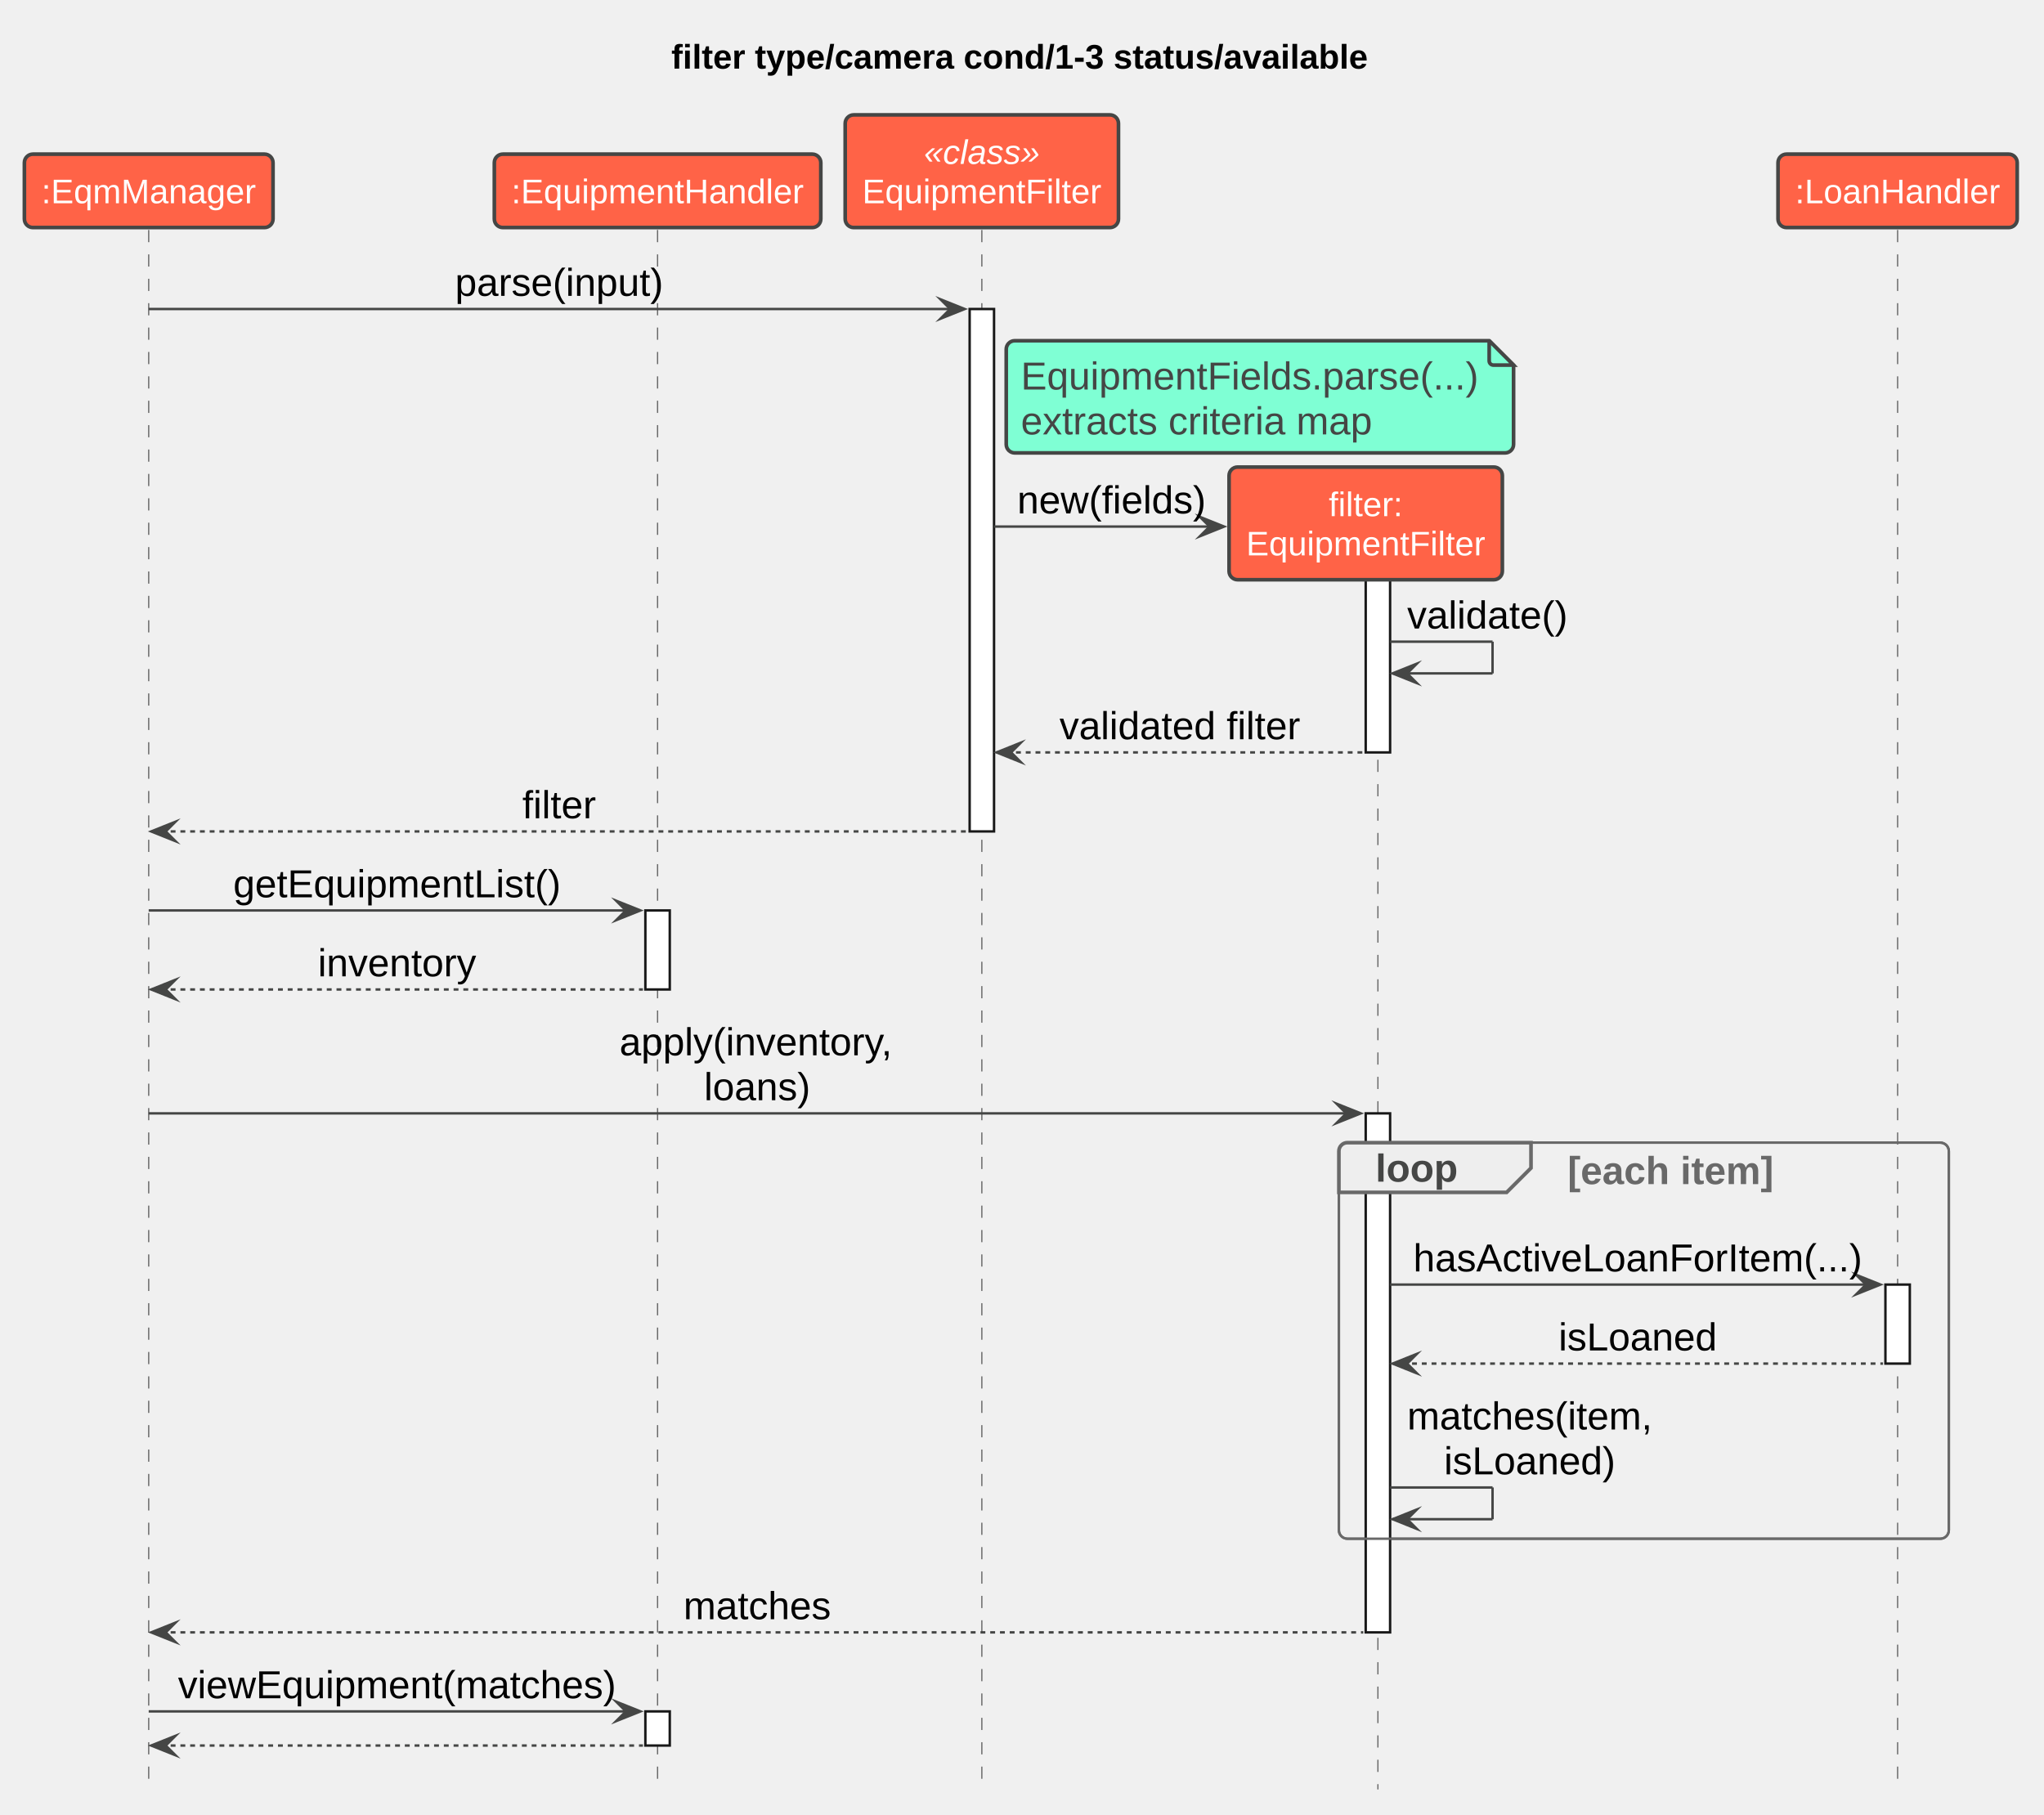
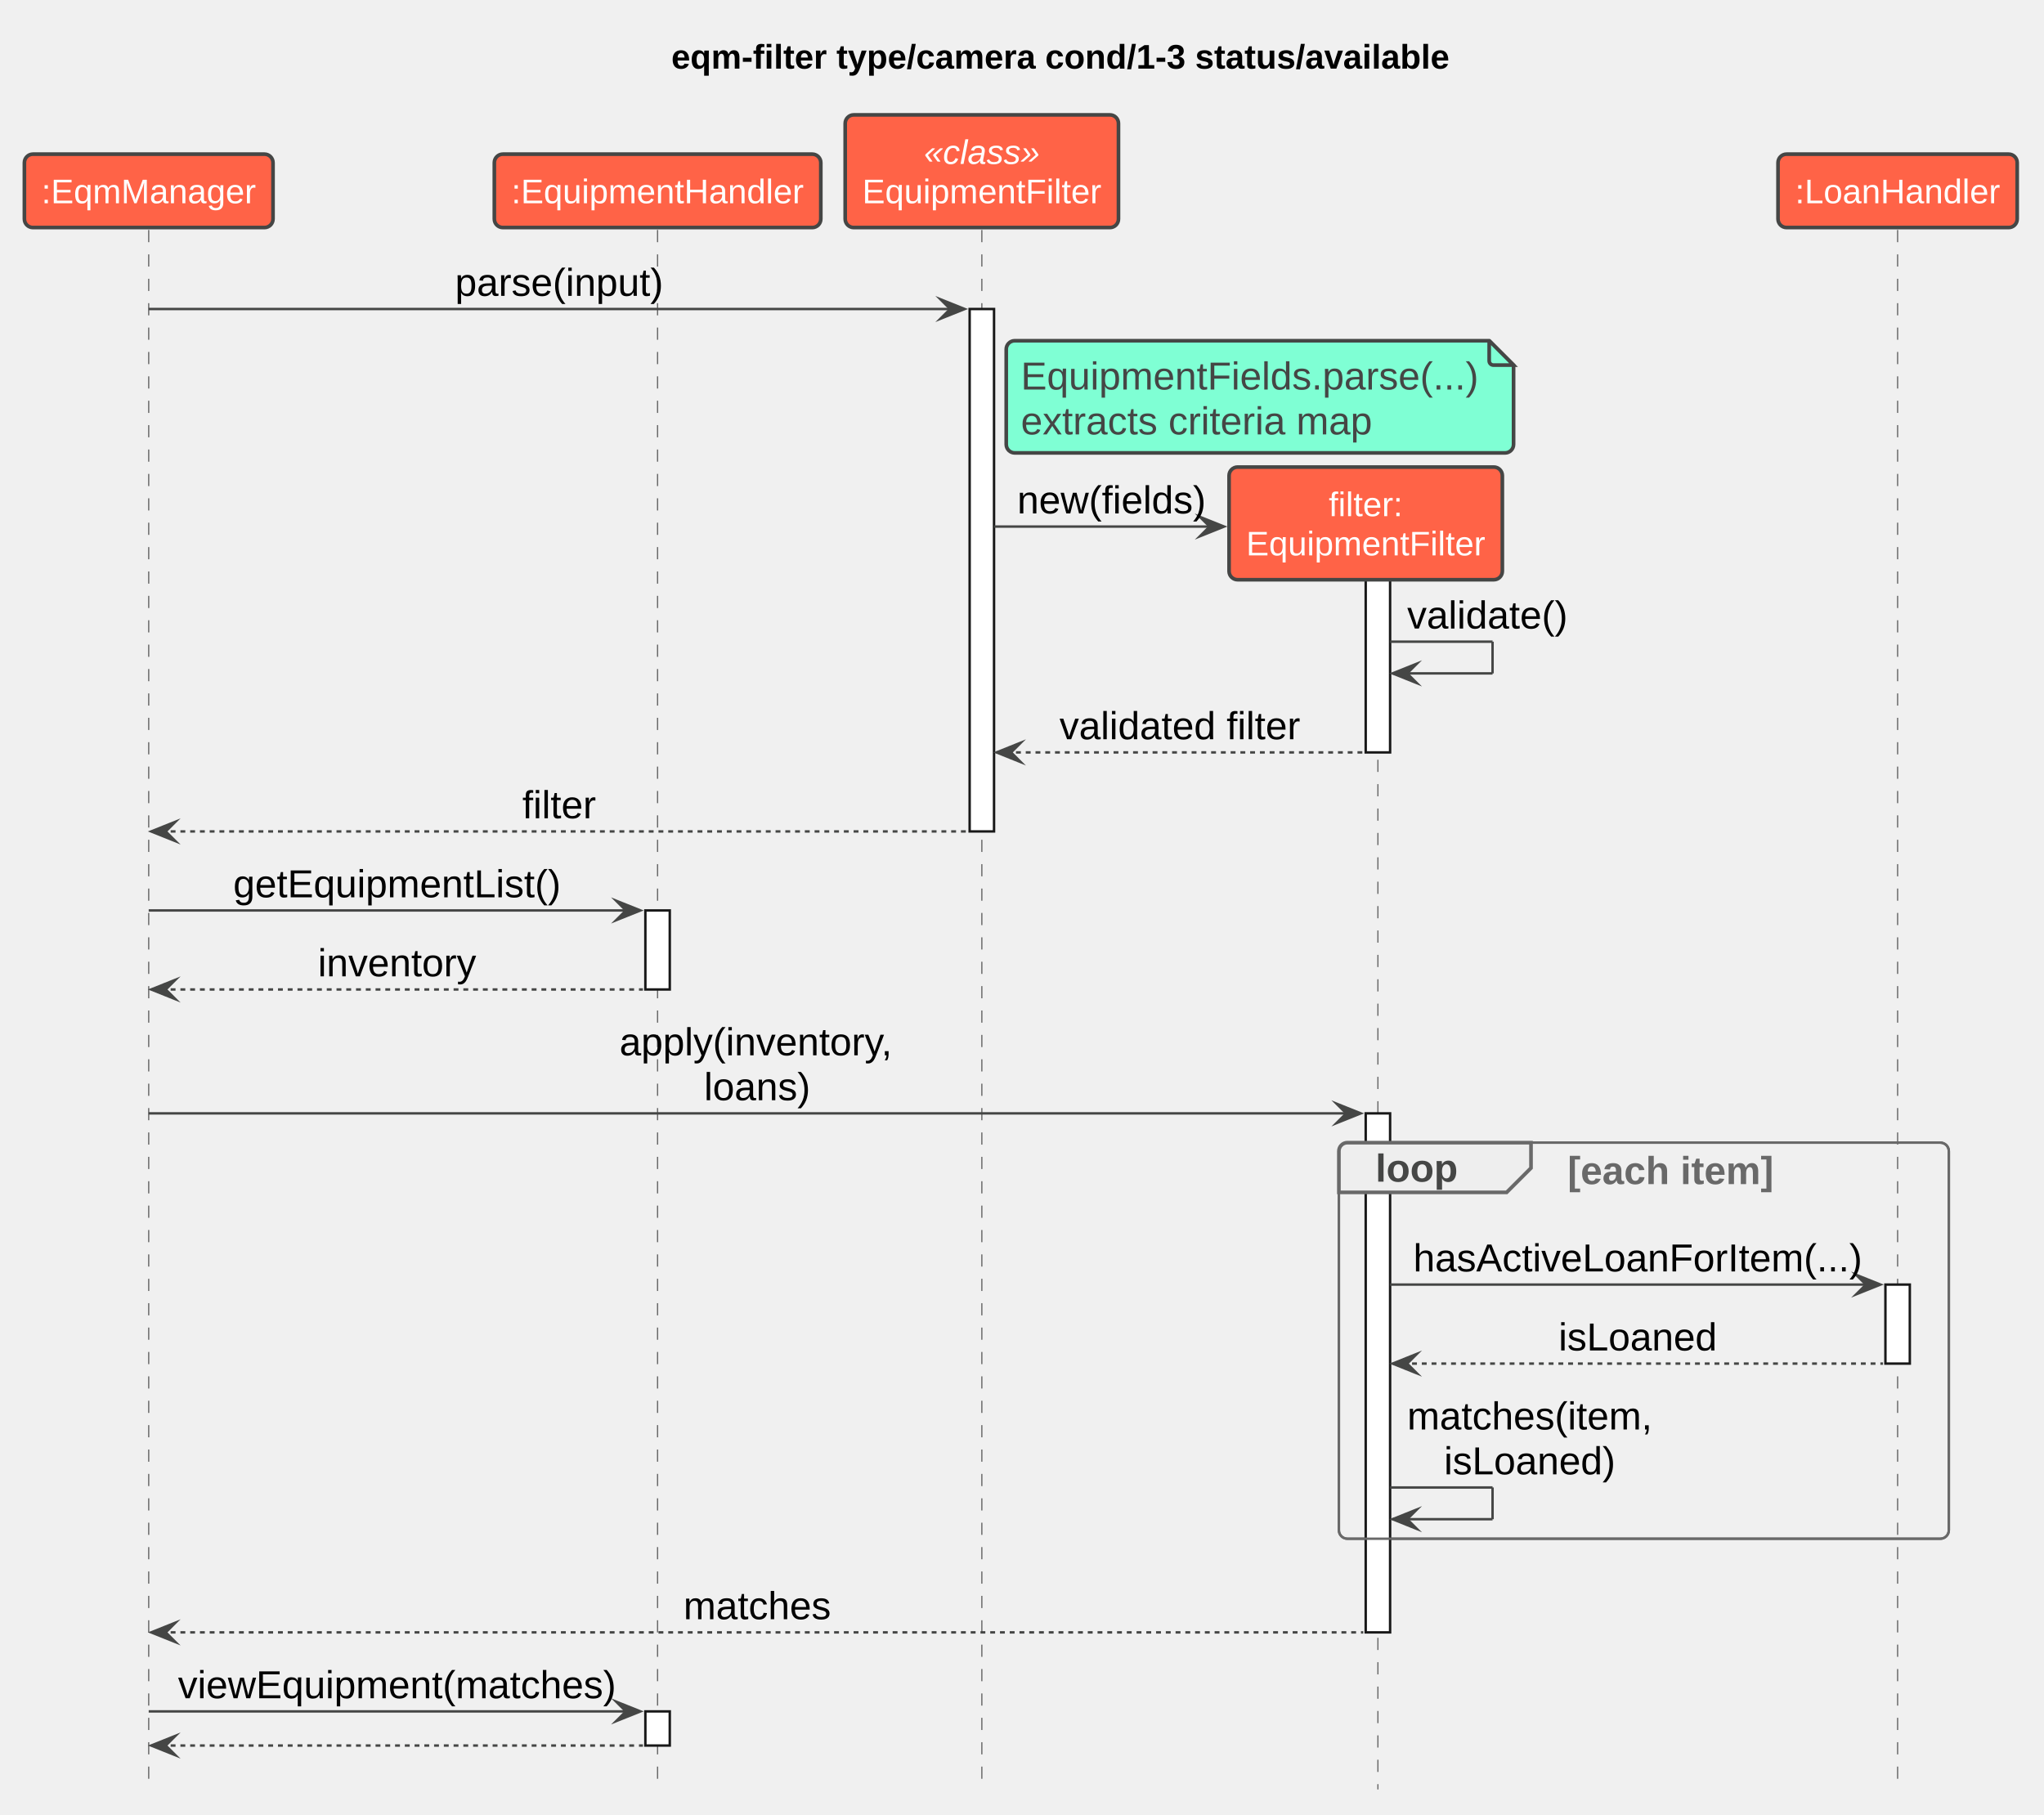
<svg xmlns="http://www.w3.org/2000/svg" version="1.1" data-diagram-type="SEQUENCE" style="width:838px;height:744px;background:#FFFFFF;" width="838px" height="744px" viewBox="0 0 838 744" zoomAndPan="magnify" preserveAspectRatio="none" contentStyleType="text/css">
  <defs />
  <g font-family="sans-serif" lengthAdjust="spacing">
    <g class="title" data-source-line="8">
-       <text x="275.226" y="28.132" fill="#000" font-size="14" textLength="285.564" font-weight="700" font-family="Arial">filter type/camera cond/1-3 status/available</text>
+       <text x="275.226" y="28.132" fill="#000" font-size="14" textLength="285.564" font-weight="700" font-family="Arial">eqm-filter type/camera cond/1-3 status/available</text>
    </g>
    <rect x="548.915" y="468.478" width="250.07" height="162.391" fill="none" style="stroke:#696969;stroke-width:1;" rx="3.5" ry="3.5" />
    <g class="participant-lifeline" data-qualified-name="Manager" data-entity-uid="part1" id="part1-lifeline" data-source-line="10">
      <g>
        <rect x="57.465" y="94.296" width="8" height="639.369" fill="#000" fill-opacity="0" />
        <line x1="60.965" y1="94.296" x2="60.965" y2="733.665" style="stroke:#696969;stroke-width:0.5;stroke-dasharray:5,5;" />
      </g>
    </g>
    <g class="participant-lifeline" data-qualified-name="Inventory" data-entity-uid="part2" id="part2-lifeline" data-source-line="11">
      <g>
        <rect x="266.09" y="94.296" width="8" height="639.369" fill="#000" fill-opacity="0" />
        <line x1="269.59" y1="94.296" x2="269.59" y2="733.665" style="stroke:#696969;stroke-width:0.5;stroke-dasharray:5,5;" />
      </g>
    </g>
    <g>
      <rect x="264.59" y="373.282" width="10" height="32.398" fill="#FFF" style="stroke:#181818;stroke-width:1;" />
    </g>
    <g>
      <rect x="264.59" y="701.665" width="10" height="14" fill="#FFF" style="stroke:#181818;stroke-width:1;" />
    </g>
    <g class="participant-lifeline" data-qualified-name="Parsing" data-entity-uid="part3" id="part3-lifeline" data-source-line="12">
      <g>
        <rect x="399.035" y="94.296" width="8" height="639.369" fill="#000" fill-opacity="0" />
        <line x1="402.535" y1="94.296" x2="402.535" y2="733.665" style="stroke:#696969;stroke-width:0.5;stroke-dasharray:5,5;" />
      </g>
    </g>
    <g>
      <rect x="397.535" y="126.694" width="10" height="214.189" fill="#FFF" style="stroke:#181818;stroke-width:1;" />
    </g>
    <g class="participant-lifeline" data-qualified-name="Filter" data-entity-uid="part4" id="part4-lifeline" data-source-line="13">
      <g>
        <rect x="561.415" y="191.491" width="8" height="542.174" fill="#000" fill-opacity="0" />
        <line x1="564.915" y1="191.491" x2="564.915" y2="733.665" style="stroke:#696969;stroke-width:0.5;stroke-dasharray:5,5;" />
      </g>
    </g>
    <g>
      <rect x="559.915" y="215.89" width="10" height="92.596" fill="#FFF" style="stroke:#181818;stroke-width:1;" />
    </g>
    <g>
      <rect x="559.915" y="456.478" width="10" height="212.789" fill="#FFF" style="stroke:#181818;stroke-width:1;" />
    </g>
    <g class="participant-lifeline" data-qualified-name="Loans" data-entity-uid="part5" id="part5-lifeline" data-source-line="14">
      <g>
        <rect x="774.485" y="94.296" width="8" height="639.369" fill="#000" fill-opacity="0" />
        <line x1="777.985" y1="94.296" x2="777.985" y2="733.665" style="stroke:#696969;stroke-width:0.5;stroke-dasharray:5,5;" />
      </g>
    </g>
    <g>
      <rect x="772.985" y="526.673" width="10" height="32.398" fill="#FFF" style="stroke:#181818;stroke-width:1;" />
    </g>
    <g class="participant participant-head" data-qualified-name="Manager" data-entity-uid="part1" id="part1-head" data-source-line="10">
      <rect x="10" y="63.197" width="101.931" height="30.099" fill="#FF6347" style="stroke:#454645;stroke-width:1.5;" rx="3.5" ry="3.5" />
      <text x="17" y="83.329" fill="#FFF" font-size="14" textLength="87.931" font-family="Arial">:EqmManager</text>
    </g>
    <g class="participant participant-head" data-qualified-name="Inventory" data-entity-uid="part2" id="part2-head" data-source-line="11">
      <rect x="202.667" y="63.197" width="133.848" height="30.099" fill="#FF6347" style="stroke:#454645;stroke-width:1.5;" rx="3.5" ry="3.5" />
      <text x="209.667" y="83.329" fill="#FFF" font-size="14" textLength="119.848" font-family="Arial">:EquipmentHandler</text>
    </g>
    <g class="participant participant-head" data-qualified-name="Parsing" data-entity-uid="part3" id="part3-head" data-source-line="12">
      <rect x="346.514" y="47.099" width="112.041" height="46.197" fill="#FF6347" style="stroke:#454645;stroke-width:1.5;" rx="3.5" ry="3.5" />
      <text x="378.8" y="67.23" fill="#FFF" font-size="14" textLength="47.469" font-style="italic" font-family="Arial">«class»</text>
      <text x="353.514" y="83.329" fill="#FFF" font-size="14" textLength="98.041" font-family="Arial">EquipmentFilter</text>
    </g>
    <g class="participant participant-head" data-qualified-name="Loans" data-entity-uid="part5" id="part5-head" data-source-line="14">
      <rect x="728.954" y="63.197" width="98.062" height="30.099" fill="#FF6347" style="stroke:#454645;stroke-width:1.5;" rx="3.5" ry="3.5" />
      <text x="735.954" y="83.329" fill="#FFF" font-size="14" textLength="84.062" font-family="Arial">:LoanHandler</text>
    </g>
    <g class="message" data-entity-1="part1" data-entity-2="part3" id="msg1" data-source-line="16">
      <polygon points="385.535,122.694,395.535,126.694,385.535,130.694,389.535,126.694" fill="#454645" style="stroke:#454645;stroke-width:1;stroke-linejoin:miter;stroke-miterlimit:10;" />
      <line x1="60.965" y1="126.694" x2="391.535" y2="126.694" style="stroke:#454645;stroke-width:1;" />
      <text x="186.563" y="121.304" fill="#000" font-size="16" textLength="85.375" font-family="Arial">parse(input)</text>
    </g>
    <path d="M412.535,143.194 L412.535,182.194 A3.5,3.5 0 0 0 416.035,185.694 L617.035,185.694 A3.5,3.5 0 0 0 620.535,182.194 L620.535,149.694 L610.535,139.694 L416.035,139.694 A3.5,3.5 0 0 0 412.535,143.194" style="stroke:#454645;stroke-width:1.5;" fill="#7FFFD4" />
    <path d="M610.535,139.694 L610.535,147.944 A1.75,1.75 0 0 0 612.285,149.694 L620.535,149.694 L610.535,139.694" style="stroke:#454645;stroke-width:1.5;" fill="#7FFFD4" />
    <text x="418.535" y="159.702" fill="#454645" font-size="16" textLength="187.633" font-family="Arial">EquipmentFields.parse(...)</text>
    <text x="418.535" y="178.101" fill="#454645" font-size="16" textLength="144.039" font-family="Arial">extracts criteria map</text>
    <g class="participant participant-head" data-qualified-name="Filter" data-entity-uid="part4" id="part4-head" data-source-line="13">
      <rect x="503.894" y="191.491" width="112.041" height="46.197" fill="#FF6347" style="stroke:#454645;stroke-width:1.5;" rx="3.5" ry="3.5" />
      <text x="544.746" y="211.623" fill="#FFF" font-size="14" textLength="30.338" font-family="Arial">filter:</text>
      <text x="510.894" y="227.722" fill="#FFF" font-size="14" textLength="98.041" font-family="Arial">EquipmentFilter</text>
    </g>
    <g class="message" data-entity-1="part3" data-entity-2="part4" id="msg2" data-source-line="23">
      <polygon points="491.894,211.89,501.894,215.89,491.894,219.89,495.894,215.89" fill="#454645" style="stroke:#454645;stroke-width:1;stroke-linejoin:miter;stroke-miterlimit:10;" />
      <line x1="407.535" y1="215.89" x2="497.894" y2="215.89" style="stroke:#454645;stroke-width:1;" />
      <text x="417.035" y="210.499" fill="#000" font-size="16" textLength="77.359" font-family="Arial">new(fields)</text>
    </g>
    <g class="message" data-entity-1="part4" data-entity-2="part4" id="msg3" data-source-line="25">
      <line x1="569.915" y1="263.087" x2="611.915" y2="263.087" style="stroke:#454645;stroke-width:1;" />
      <line x1="611.915" y1="263.087" x2="611.915" y2="276.087" style="stroke:#454645;stroke-width:1;" />
      <line x1="570.915" y1="276.087" x2="611.915" y2="276.087" style="stroke:#454645;stroke-width:1;" />
      <polygon points="580.915,272.087,570.915,276.087,580.915,280.087,576.915,276.087" fill="#454645" style="stroke:#454645;stroke-width:1;stroke-linejoin:miter;stroke-miterlimit:10;" />
      <text x="576.915" y="257.696" fill="#000" font-size="16" textLength="65.805" font-family="Arial">validate()</text>
    </g>
    <g class="message" data-entity-1="part4" data-entity-2="part3" id="msg4" data-source-line="26">
      <polygon points="418.535,304.485,408.535,308.485,418.535,312.485,414.535,308.485" fill="#454645" style="stroke:#454645;stroke-width:1;stroke-linejoin:miter;stroke-miterlimit:10;" />
      <line x1="412.535" y1="308.485" x2="558.915" y2="308.485" style="stroke:#454645;stroke-width:1;stroke-dasharray:2,2;" />
      <text x="434.365" y="303.095" fill="#000" font-size="16" textLength="64.047" font-family="Arial">validated</text>
      <text x="498.412" y="303.095" fill="#000" font-size="16" font-family="Arial"> </text>
      <text x="502.857" y="303.095" fill="#000" font-size="16" textLength="30.227" font-family="Arial">filter</text>
    </g>
    <g class="message" data-entity-1="part3" data-entity-2="part1" id="msg5" data-source-line="28">
      <polygon points="71.965,336.884,61.965,340.884,71.965,344.884,67.965,340.884" fill="#454645" style="stroke:#454645;stroke-width:1;stroke-linejoin:miter;stroke-miterlimit:10;" />
      <line x1="65.965" y1="340.884" x2="396.535" y2="340.884" style="stroke:#454645;stroke-width:1;stroke-dasharray:2,2;" />
      <text x="214.137" y="335.493" fill="#000" font-size="16" textLength="30.227" font-family="Arial">filter</text>
    </g>
    <g class="message" data-entity-1="part1" data-entity-2="part2" id="msg6" data-source-line="30">
      <polygon points="252.59,369.282,262.59,373.282,252.59,377.282,256.59,373.282" fill="#454645" style="stroke:#454645;stroke-width:1;stroke-linejoin:miter;stroke-miterlimit:10;" />
      <line x1="60.965" y1="373.282" x2="258.59" y2="373.282" style="stroke:#454645;stroke-width:1;" />
      <text x="95.633" y="367.892" fill="#000" font-size="16" textLength="134.289" font-family="Arial">getEquipmentList()</text>
    </g>
    <g class="message" data-entity-1="part2" data-entity-2="part1" id="msg7" data-source-line="32">
      <polygon points="71.965,401.681,61.965,405.681,71.965,409.681,67.965,405.681" fill="#454645" style="stroke:#454645;stroke-width:1;stroke-linejoin:miter;stroke-miterlimit:10;" />
      <line x1="65.965" y1="405.681" x2="263.59" y2="405.681" style="stroke:#454645;stroke-width:1;stroke-dasharray:2,2;" />
      <text x="130.317" y="400.29" fill="#000" font-size="16" textLength="64.922" font-family="Arial">inventory</text>
    </g>
    <g class="message" data-entity-1="part1" data-entity-2="part4" id="msg8" data-source-line="34">
      <polygon points="547.915,452.478,557.915,456.478,547.915,460.478,551.915,456.478" fill="#454645" style="stroke:#454645;stroke-width:1;stroke-linejoin:miter;stroke-miterlimit:10;" />
      <line x1="60.965" y1="456.478" x2="553.915" y2="456.478" style="stroke:#454645;stroke-width:1;" />
      <text x="253.967" y="432.688" fill="#000" font-size="16" textLength="112.945" font-family="Arial">apply(inventory,</text>
      <text x="288.651" y="451.087" fill="#000" font-size="16" textLength="43.578" font-family="Arial">loans)</text>
    </g>
    <path d="M552.415,468.478 L627.68,468.478 L627.68,478.876 L617.68,488.876 L548.915,488.876 L548.915,471.978 A3.5,3.5 0 0 1 552.415,468.478" style="stroke:#696969;stroke-width:1.5;" fill="#EEE" />
    <rect x="548.915" y="468.478" width="250.07" height="162.391" fill="none" style="stroke:#696969;stroke-width:1;" rx="3.5" ry="3.5" />
    <text x="563.915" y="484.485" fill="#454645" font-size="16" textLength="33.766" font-weight="700" font-family="Arial">loop</text>
    <text x="642.68" y="485.485" fill="#696969" font-size="16" textLength="84.469" font-weight="700" font-family="Arial">[each item]</text>
    <g class="message" data-entity-1="part4" data-entity-2="part5" id="msg9" data-source-line="37">
      <polygon points="760.985,522.673,770.985,526.673,760.985,530.673,764.985,526.673" fill="#454645" style="stroke:#454645;stroke-width:1;stroke-linejoin:miter;stroke-miterlimit:10;" />
      <line x1="569.915" y1="526.673" x2="766.985" y2="526.673" style="stroke:#454645;stroke-width:1;" />
      <text x="579.415" y="521.282" fill="#000" font-size="16" textLength="184.07" font-family="Arial">hasActiveLoanForItem(...)</text>
    </g>
    <g class="message" data-entity-1="part5" data-entity-2="part4" id="msg10" data-source-line="39">
      <polygon points="580.915,555.071,570.915,559.071,580.915,563.071,576.915,559.071" fill="#454645" style="stroke:#454645;stroke-width:1;stroke-linejoin:miter;stroke-miterlimit:10;" />
      <line x1="574.915" y1="559.071" x2="771.985" y2="559.071" style="stroke:#454645;stroke-width:1;stroke-dasharray:2,2;" />
      <text x="638.977" y="553.681" fill="#000" font-size="16" textLength="64.945" font-family="Arial">isLoaned</text>
    </g>
    <g class="message" data-entity-1="part4" data-entity-2="part4" id="msg11" data-source-line="41">
      <line x1="569.915" y1="609.868" x2="611.915" y2="609.868" style="stroke:#454645;stroke-width:1;" />
      <line x1="611.915" y1="609.868" x2="611.915" y2="622.868" style="stroke:#454645;stroke-width:1;" />
      <line x1="570.915" y1="622.868" x2="611.915" y2="622.868" style="stroke:#454645;stroke-width:1;" />
      <polygon points="580.915,618.868,570.915,622.868,580.915,626.868,576.915,622.868" fill="#454645" style="stroke:#454645;stroke-width:1;stroke-linejoin:miter;stroke-miterlimit:10;" />
      <text x="576.915" y="586.079" fill="#000" font-size="16" textLength="100.469" font-family="Arial">matches(item,</text>
      <text x="592.012" y="604.478" fill="#000" font-size="16" textLength="70.273" font-family="Arial">isLoaned)</text>
    </g>
    <g class="message" data-entity-1="part4" data-entity-2="part1" id="msg12" data-source-line="43">
      <polygon points="71.965,665.267,61.965,669.267,71.965,673.267,67.965,669.267" fill="#454645" style="stroke:#454645;stroke-width:1;stroke-linejoin:miter;stroke-miterlimit:10;" />
      <line x1="65.965" y1="669.267" x2="558.915" y2="669.267" style="stroke:#454645;stroke-width:1;stroke-dasharray:2,2;" />
      <text x="280.206" y="663.876" fill="#000" font-size="16" textLength="60.469" font-family="Arial">matches</text>
    </g>
    <g class="message" data-entity-1="part1" data-entity-2="part2" id="msg13" data-source-line="45">
      <polygon points="252.59,697.665,262.59,701.665,252.59,705.665,256.59,701.665" fill="#454645" style="stroke:#454645;stroke-width:1;stroke-linejoin:miter;stroke-miterlimit:10;" />
      <line x1="60.965" y1="701.665" x2="258.59" y2="701.665" style="stroke:#454645;stroke-width:1;" />
      <text x="72.965" y="696.274" fill="#000" font-size="16" textLength="179.625" font-family="Arial">viewEquipment(matches)</text>
    </g>
    <g class="message" data-entity-1="part2" data-entity-2="part1" id="msg14" data-source-line="47">
      <polygon points="71.965,711.665,61.965,715.665,71.965,719.665,67.965,715.665" fill="#454645" style="stroke:#454645;stroke-width:1;stroke-linejoin:miter;stroke-miterlimit:10;" />
      <line x1="65.965" y1="715.665" x2="263.59" y2="715.665" style="stroke:#454645;stroke-width:1;stroke-dasharray:2,2;" />
    </g>
  </g>
</svg>
